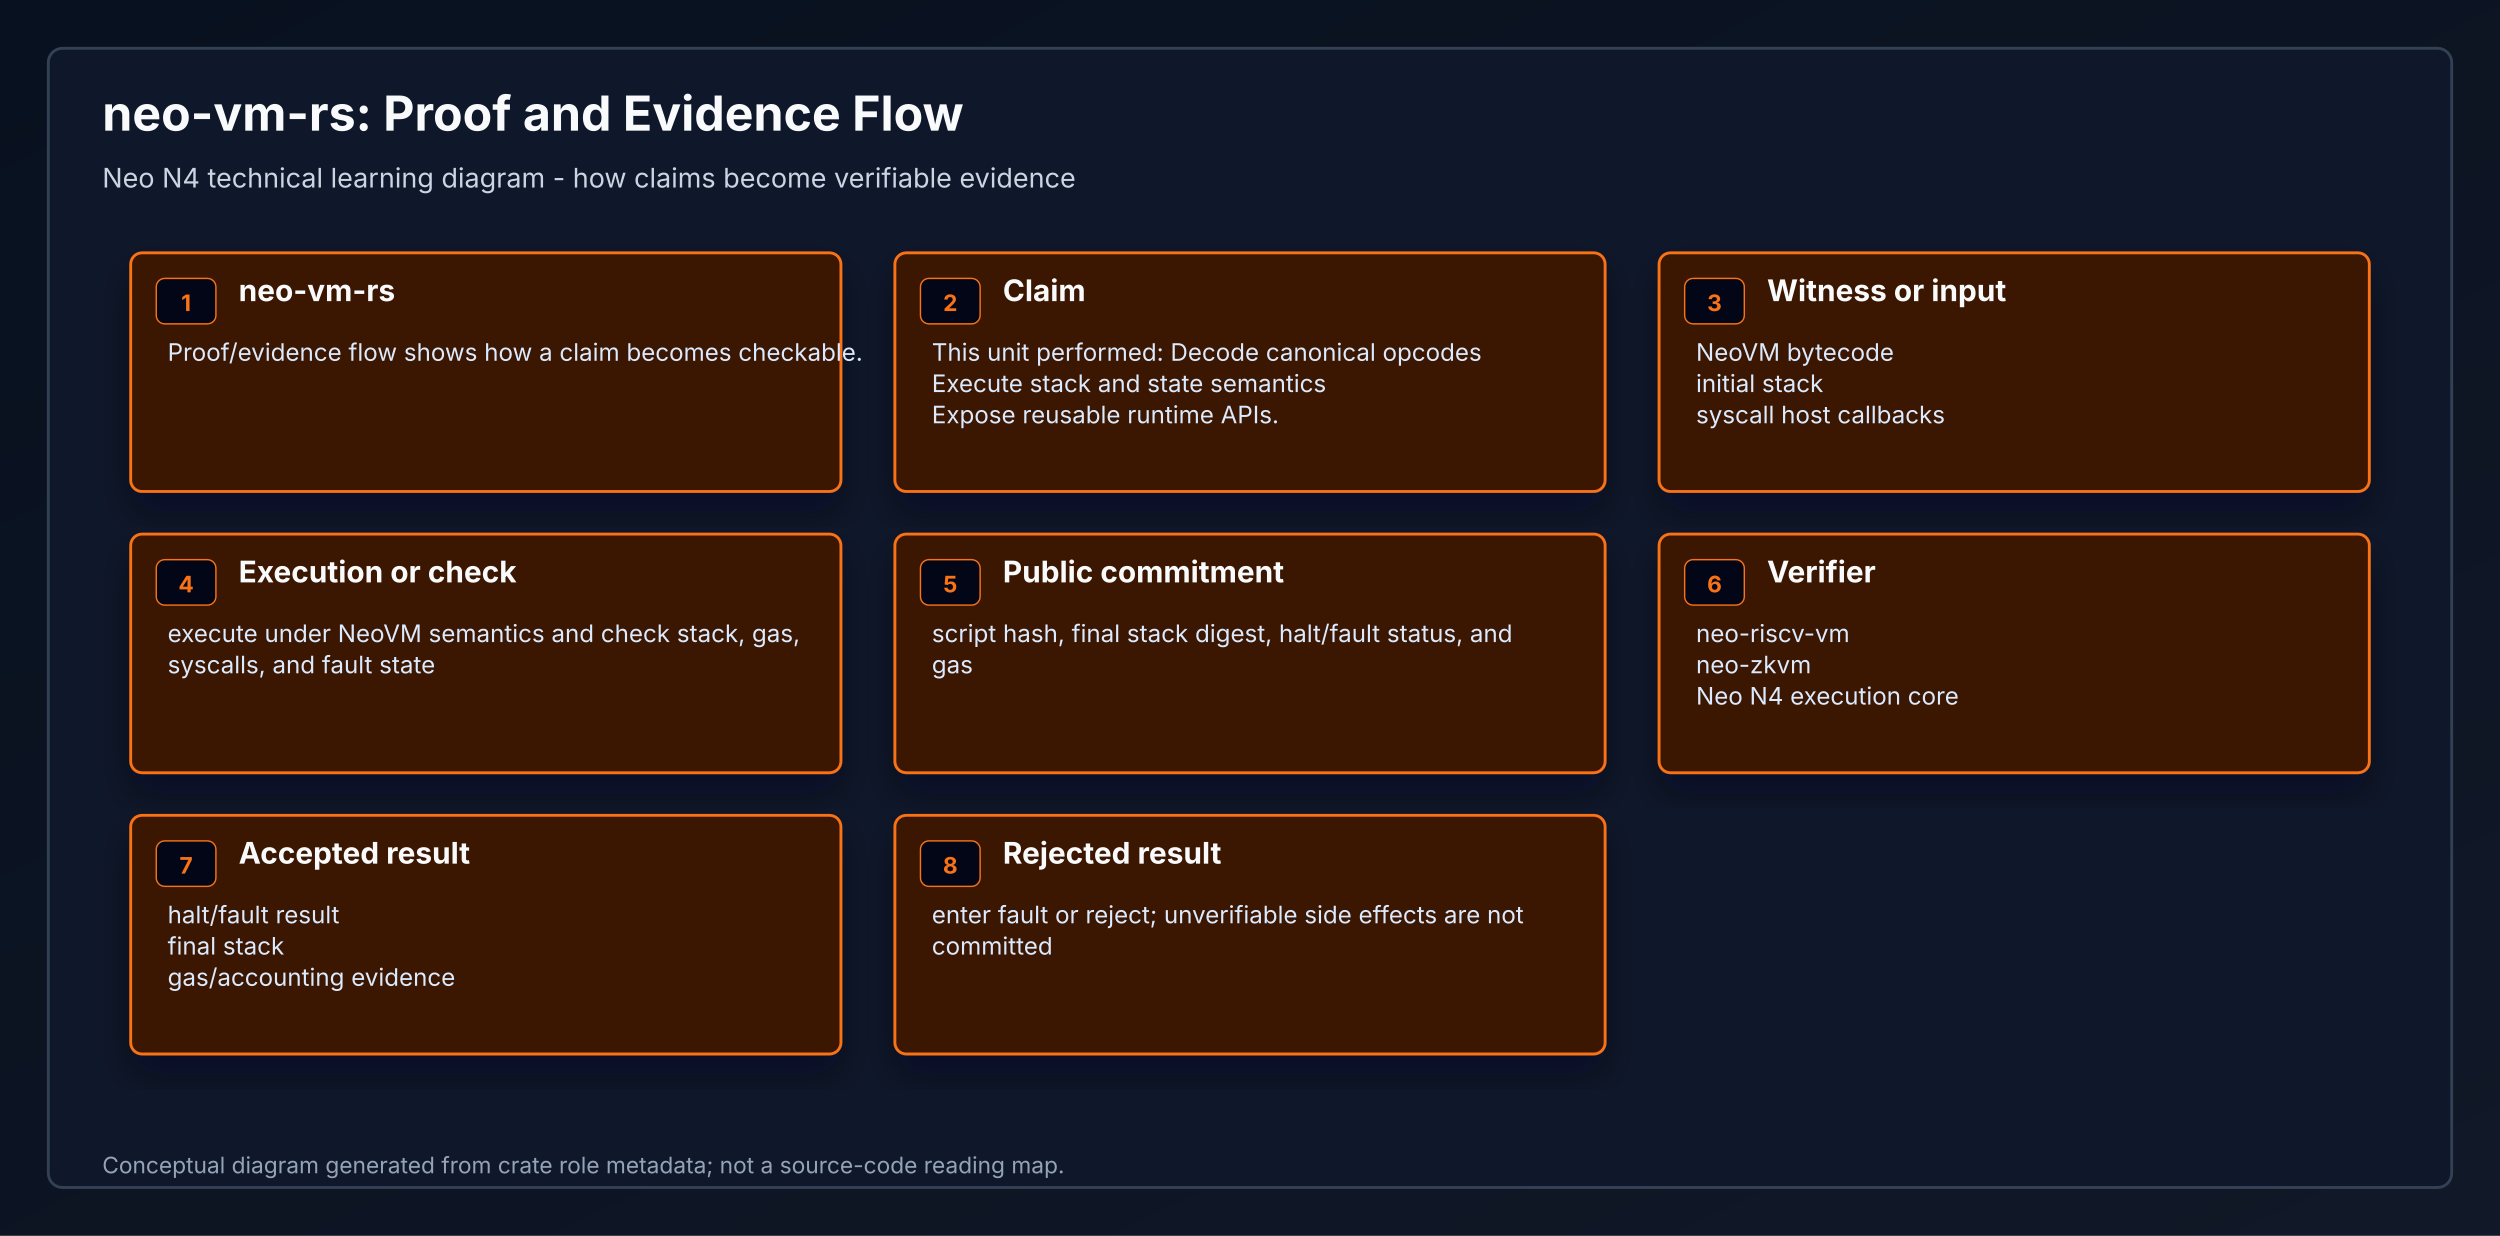
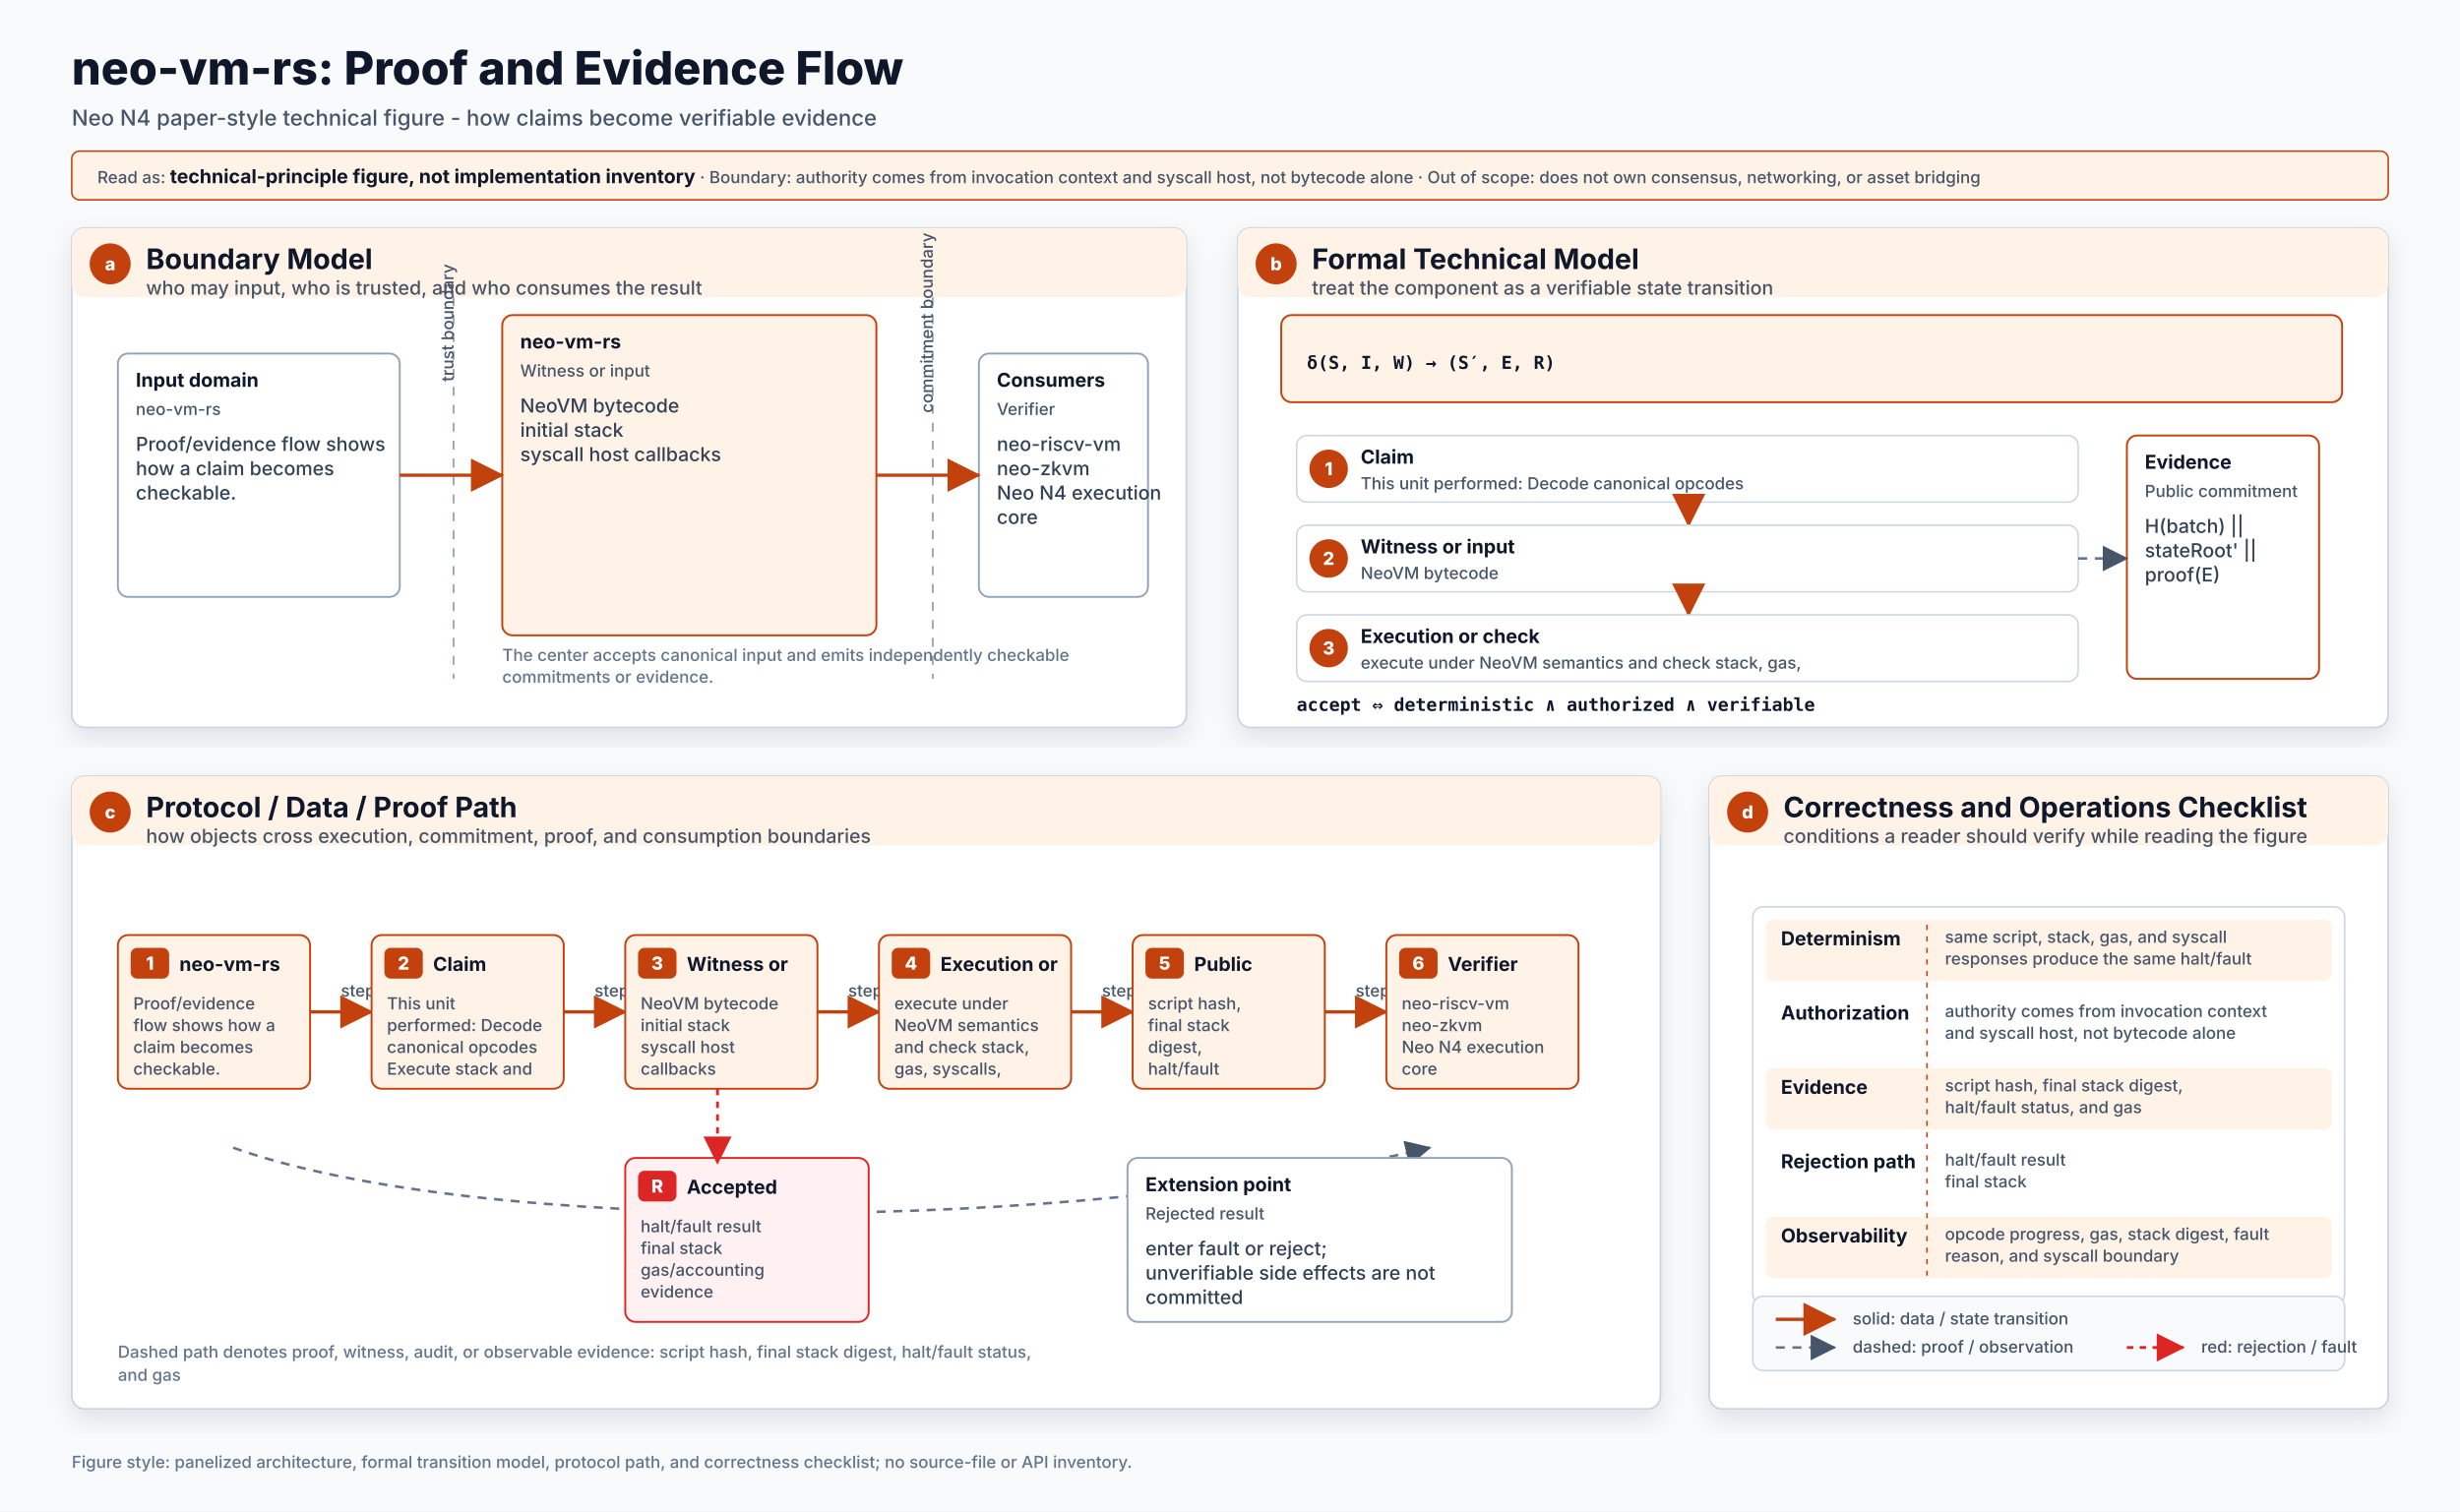
- <svg xmlns="http://www.w3.org/2000/svg" width="1760" height="870" viewBox="0 0 1760 870" role="img" aria-label="neo-vm-rs Proof and Evidence Flow">
+ <svg xmlns="http://www.w3.org/2000/svg" width="1920" height="1180" viewBox="0 0 1920 1180" role="img" aria-label="neo-vm-rs Proof and Evidence Flow">
  <defs>
-     <linearGradient id="bg" x1="0" y1="0" x2="1" y2="1">
-       <stop offset="0%" stop-color="#08111f" />
-       <stop offset="100%" stop-color="#111827" />
-     </linearGradient>
-     <filter id="shadow" x="-15%" y="-15%" width="130%" height="130%">
-       <feDropShadow dx="0" dy="14" stdDeviation="12" flood-color="#020617" flood-opacity="0.42" />
+     <marker id="arrow" viewBox="0 0 10 10" refX="9.4" refY="5" markerWidth="10" markerHeight="10" orient="auto">
+       <path d="M0,0 L10,5 L0,10 Z" fill="#475569" />
+     </marker>
+     <marker id="arrowAccent" viewBox="0 0 10 10" refX="9.4" refY="5" markerWidth="10" markerHeight="10" orient="auto">
+       <path d="M0,0 L10,5 L0,10 Z" fill="#c2410c" />
+     </marker>
+     <marker id="arrowFault" viewBox="0 0 10 10" refX="9.4" refY="5" markerWidth="10" markerHeight="10" orient="auto">
+       <path d="M0,0 L10,5 L0,10 Z" fill="#dc2626" />
+     </marker>
+     <filter id="paperShadow" x="-3%" y="-4%" width="106%" height="108%">
+       <feDropShadow dx="0" dy="8" stdDeviation="10" flood-color="#0f172a" flood-opacity="0.10" />
    </filter>
+     <style>
+ .bg{fill:#f8fafc}.panel{fill:#ffffff;stroke:#cbd5e1;stroke-width:1.5;filter:url(#paperShadow)}
+ .panelTitle{font:700 22px 'Inter','Segoe UI',Arial,sans-serif;fill:#0f172a}.panelSub{font:500 15px 'Inter','Segoe UI',Arial,sans-serif;fill:#475569}
+ .title{font:800 36px 'Inter','Segoe UI',Arial,sans-serif;fill:#0f172a}.subtitle{font:500 17px 'Inter','Segoe UI',Arial,sans-serif;fill:#475569}
+ .small{font:500 13px 'Inter','Segoe UI',Arial,sans-serif;fill:#475569}.body{font:500 15px 'Inter','Segoe UI',Arial,sans-serif;fill:#334155}
+ .bodyStrong{font:750 15px 'Inter','Segoe UI',Arial,sans-serif;fill:#0f172a}.mono{font:650 14px 'Cascadia Mono','SFMono-Regular',Consolas,monospace;fill:#0f172a}
+ .label{font:800 14px 'Inter','Segoe UI',Arial,sans-serif;fill:#ffffff}.caption{font:500 13px 'Inter','Segoe UI',Arial,sans-serif;fill:#64748b}
+ .arrow{stroke:#475569;stroke-width:2.2;fill:none;marker-end:url(#arrow)}.arrowAccent{stroke:#c2410c;stroke-width:2.6;fill:none;marker-end:url(#arrowAccent)}.arrowDash{stroke:#64748b;stroke-width:2;fill:none;stroke-dasharray:7 6;marker-end:url(#arrow)}.arrowFault{stroke:#dc2626;stroke-width:2.2;fill:none;stroke-dasharray:5 5;marker-end:url(#arrowFault)}
+ </style>
  </defs>
-   <rect width="1760" height="100%" fill="url(#bg)" />
-   <rect x="34" y="34" width="1692" height="802" rx="10" fill="#0f172a" stroke="#334155" stroke-width="2" />
-   <text x="72" y="92" fill="#f8fafc" font-family="Inter,Segoe UI,Arial,sans-serif" font-size="34" font-weight="700">neo-vm-rs: Proof and Evidence Flow</text>
-   <text x="72" y="132" fill="#cbd5e1" font-family="Inter,Segoe UI,Arial,sans-serif" font-size="19">Neo N4 technical learning diagram - how claims become verifiable evidence</text>
-   <rect x="92" y="178" width="500" height="168" rx="8" fill="#3b1700" stroke="#f97316" stroke-width="2" filter="url(#shadow)" />
-   <rect x="110" y="196" width="42" height="32" rx="6" fill="#020617" stroke="#f97316" stroke-width="1" />
-   <text x="131" y="219" text-anchor="middle" fill="#f97316" font-family="Inter,Segoe UI,Arial,sans-serif" font-size="16" font-weight="700">1</text>
-   <text x="168" y="212" fill="#f8fafc" font-family="Inter,Segoe UI,Arial,sans-serif" font-size="21" font-weight="700">neo-vm-rs</text>
-   <text x="118" y="254" fill="#dbeafe" font-family="Inter,Segoe UI,Arial,sans-serif" font-size="17">Proof/evidence flow shows how a claim becomes checkable.</text>
-   <rect x="630" y="178" width="500" height="168" rx="8" fill="#3b1700" stroke="#f97316" stroke-width="2" filter="url(#shadow)" />
-   <rect x="648" y="196" width="42" height="32" rx="6" fill="#020617" stroke="#f97316" stroke-width="1" />
-   <text x="669" y="219" text-anchor="middle" fill="#f97316" font-family="Inter,Segoe UI,Arial,sans-serif" font-size="16" font-weight="700">2</text>
-   <text x="706" y="212" fill="#f8fafc" font-family="Inter,Segoe UI,Arial,sans-serif" font-size="21" font-weight="700">Claim</text>
-   <text x="656" y="254" fill="#dbeafe" font-family="Inter,Segoe UI,Arial,sans-serif" font-size="17">This unit performed: Decode canonical opcodes</text>
-   <text x="656" y="276" fill="#dbeafe" font-family="Inter,Segoe UI,Arial,sans-serif" font-size="17">Execute stack and state semantics</text>
-   <text x="656" y="298" fill="#dbeafe" font-family="Inter,Segoe UI,Arial,sans-serif" font-size="17">Expose reusable runtime APIs.</text>
-   <rect x="1168" y="178" width="500" height="168" rx="8" fill="#3b1700" stroke="#f97316" stroke-width="2" filter="url(#shadow)" />
-   <rect x="1186" y="196" width="42" height="32" rx="6" fill="#020617" stroke="#f97316" stroke-width="1" />
-   <text x="1207" y="219" text-anchor="middle" fill="#f97316" font-family="Inter,Segoe UI,Arial,sans-serif" font-size="16" font-weight="700">3</text>
-   <text x="1244" y="212" fill="#f8fafc" font-family="Inter,Segoe UI,Arial,sans-serif" font-size="21" font-weight="700">Witness or input</text>
-   <text x="1194" y="254" fill="#dbeafe" font-family="Inter,Segoe UI,Arial,sans-serif" font-size="17">NeoVM bytecode</text>
-   <text x="1194" y="276" fill="#dbeafe" font-family="Inter,Segoe UI,Arial,sans-serif" font-size="17">initial stack</text>
-   <text x="1194" y="298" fill="#dbeafe" font-family="Inter,Segoe UI,Arial,sans-serif" font-size="17">syscall host callbacks</text>
-   <rect x="92" y="376" width="500" height="168" rx="8" fill="#3b1700" stroke="#f97316" stroke-width="2" filter="url(#shadow)" />
-   <rect x="110" y="394" width="42" height="32" rx="6" fill="#020617" stroke="#f97316" stroke-width="1" />
-   <text x="131" y="417" text-anchor="middle" fill="#f97316" font-family="Inter,Segoe UI,Arial,sans-serif" font-size="16" font-weight="700">4</text>
-   <text x="168" y="410" fill="#f8fafc" font-family="Inter,Segoe UI,Arial,sans-serif" font-size="21" font-weight="700">Execution or check</text>
-   <text x="118" y="452" fill="#dbeafe" font-family="Inter,Segoe UI,Arial,sans-serif" font-size="17">execute under NeoVM semantics and check stack, gas,</text>
-   <text x="118" y="474" fill="#dbeafe" font-family="Inter,Segoe UI,Arial,sans-serif" font-size="17">syscalls, and fault state</text>
-   <rect x="630" y="376" width="500" height="168" rx="8" fill="#3b1700" stroke="#f97316" stroke-width="2" filter="url(#shadow)" />
-   <rect x="648" y="394" width="42" height="32" rx="6" fill="#020617" stroke="#f97316" stroke-width="1" />
-   <text x="669" y="417" text-anchor="middle" fill="#f97316" font-family="Inter,Segoe UI,Arial,sans-serif" font-size="16" font-weight="700">5</text>
-   <text x="706" y="410" fill="#f8fafc" font-family="Inter,Segoe UI,Arial,sans-serif" font-size="21" font-weight="700">Public commitment</text>
-   <text x="656" y="452" fill="#dbeafe" font-family="Inter,Segoe UI,Arial,sans-serif" font-size="17">script hash, final stack digest, halt/fault status, and</text>
-   <text x="656" y="474" fill="#dbeafe" font-family="Inter,Segoe UI,Arial,sans-serif" font-size="17">gas</text>
-   <rect x="1168" y="376" width="500" height="168" rx="8" fill="#3b1700" stroke="#f97316" stroke-width="2" filter="url(#shadow)" />
-   <rect x="1186" y="394" width="42" height="32" rx="6" fill="#020617" stroke="#f97316" stroke-width="1" />
-   <text x="1207" y="417" text-anchor="middle" fill="#f97316" font-family="Inter,Segoe UI,Arial,sans-serif" font-size="16" font-weight="700">6</text>
-   <text x="1244" y="410" fill="#f8fafc" font-family="Inter,Segoe UI,Arial,sans-serif" font-size="21" font-weight="700">Verifier</text>
-   <text x="1194" y="452" fill="#dbeafe" font-family="Inter,Segoe UI,Arial,sans-serif" font-size="17">neo-riscv-vm</text>
-   <text x="1194" y="474" fill="#dbeafe" font-family="Inter,Segoe UI,Arial,sans-serif" font-size="17">neo-zkvm</text>
-   <text x="1194" y="496" fill="#dbeafe" font-family="Inter,Segoe UI,Arial,sans-serif" font-size="17">Neo N4 execution core</text>
-   <rect x="92" y="574" width="500" height="168" rx="8" fill="#3b1700" stroke="#f97316" stroke-width="2" filter="url(#shadow)" />
-   <rect x="110" y="592" width="42" height="32" rx="6" fill="#020617" stroke="#f97316" stroke-width="1" />
-   <text x="131" y="615" text-anchor="middle" fill="#f97316" font-family="Inter,Segoe UI,Arial,sans-serif" font-size="16" font-weight="700">7</text>
-   <text x="168" y="608" fill="#f8fafc" font-family="Inter,Segoe UI,Arial,sans-serif" font-size="21" font-weight="700">Accepted result</text>
-   <text x="118" y="650" fill="#dbeafe" font-family="Inter,Segoe UI,Arial,sans-serif" font-size="17">halt/fault result</text>
-   <text x="118" y="672" fill="#dbeafe" font-family="Inter,Segoe UI,Arial,sans-serif" font-size="17">final stack</text>
-   <text x="118" y="694" fill="#dbeafe" font-family="Inter,Segoe UI,Arial,sans-serif" font-size="17">gas/accounting evidence</text>
-   <rect x="630" y="574" width="500" height="168" rx="8" fill="#3b1700" stroke="#f97316" stroke-width="2" filter="url(#shadow)" />
-   <rect x="648" y="592" width="42" height="32" rx="6" fill="#020617" stroke="#f97316" stroke-width="1" />
-   <text x="669" y="615" text-anchor="middle" fill="#f97316" font-family="Inter,Segoe UI,Arial,sans-serif" font-size="16" font-weight="700">8</text>
-   <text x="706" y="608" fill="#f8fafc" font-family="Inter,Segoe UI,Arial,sans-serif" font-size="21" font-weight="700">Rejected result</text>
-   <text x="656" y="650" fill="#dbeafe" font-family="Inter,Segoe UI,Arial,sans-serif" font-size="17">enter fault or reject; unverifiable side effects are not</text>
-   <text x="656" y="672" fill="#dbeafe" font-family="Inter,Segoe UI,Arial,sans-serif" font-size="17">committed</text>
-   <text x="72" y="826" fill="#94a3b8" font-family="Inter,Segoe UI,Arial,sans-serif" font-size="16">Conceptual diagram generated from crate role metadata; not a source-code reading map.</text>
+   <rect class="bg" width="1920" height="1180" />
+   <text x="56" y="66" class="title">neo-vm-rs: Proof and Evidence Flow</text>
+   <text x="56" y="98" class="subtitle">Neo N4 paper-style technical figure - how claims become verifiable evidence</text>
+   <rect x="56" y="118" width="1808" height="38" rx="6" fill="#fff3e7" stroke="#c2410c" stroke-width="1.2" />
+   <text x="76" y="143" class="small">Read as: <tspan class="bodyStrong">technical-principle figure, not implementation inventory</tspan> · Boundary: authority comes from invocation context and syscall host, not bytecode alone · Out of scope: does not own consensus, networking, or asset bridging</text>
+   <rect x="56" y="178" width="870" height="390" rx="10" class="panel" />
+   <rect x="56" y="178" width="870" height="54" rx="10" fill="#fff3e7" stroke="#cbd5e1" stroke-width="0" />
+   <circle cx="86" cy="206" r="16" fill="#c2410c" />
+   <text x="86" y="211" text-anchor="middle" class="label">a</text>
+   <text x="114" y="210" class="panelTitle">Boundary Model</text>
+   <text x="114" y="230" class="panelSub">who may input, who is trusted, and who consumes the result</text>
+   <rect x="966" y="178" width="898" height="390" rx="10" class="panel" />
+   <rect x="966" y="178" width="898" height="54" rx="10" fill="#fff3e7" stroke="#cbd5e1" stroke-width="0" />
+   <circle cx="996" cy="206" r="16" fill="#c2410c" />
+   <text x="996" y="211" text-anchor="middle" class="label">b</text>
+   <text x="1024" y="210" class="panelTitle">Formal Technical Model</text>
+   <text x="1024" y="230" class="panelSub">treat the component as a verifiable state transition</text>
+   <rect x="56" y="606" width="1240" height="494" rx="10" class="panel" />
+   <rect x="56" y="606" width="1240" height="54" rx="10" fill="#fff3e7" stroke="#cbd5e1" stroke-width="0" />
+   <circle cx="86" cy="634" r="16" fill="#c2410c" />
+   <text x="86" y="639" text-anchor="middle" class="label">c</text>
+   <text x="114" y="638" class="panelTitle">Protocol / Data / Proof Path</text>
+   <text x="114" y="658" class="panelSub">how objects cross execution, commitment, proof, and consumption boundaries</text>
+   <rect x="1334" y="606" width="530" height="494" rx="10" class="panel" />
+   <rect x="1334" y="606" width="530" height="54" rx="10" fill="#fff3e7" stroke="#cbd5e1" stroke-width="0" />
+   <circle cx="1364" cy="634" r="16" fill="#c2410c" />
+   <text x="1364" y="639" text-anchor="middle" class="label">d</text>
+   <text x="1392" y="638" class="panelTitle">Correctness and Operations Checklist</text>
+   <text x="1392" y="658" class="panelSub">conditions a reader should verify while reading the figure</text>
+   <rect x="92" y="276" width="220" height="190" rx="8" fill="#ffffff" stroke="#94a3b8" stroke-width="1.5" />
+   <text x="106" y="302" class="bodyStrong">Input domain</text>
+   <text x="106" y="324" class="small">neo-vm-rs</text>
+   <text x="106" y="352" class="body">Proof/evidence flow shows</text>
+   <text x="106" y="371" class="body">how a claim becomes</text>
+   <text x="106" y="390" class="body">checkable.</text>
+   <line x1="354" y1="232" x2="354" y2="530" stroke="#94a3b8" stroke-width="1.4" stroke-dasharray="7 7" />
+   <text x="354" y="252" class="small" text-anchor="middle" transform="rotate(-90 354 252)">trust boundary</text>
+   <rect x="392" y="246" width="292" height="250" rx="8" fill="#fff3e7" stroke="#c2410c" stroke-width="1.5" />
+   <text x="406" y="272" class="bodyStrong">neo-vm-rs</text>
+   <text x="406" y="294" class="small">Witness or input</text>
+   <text x="406" y="322" class="body">NeoVM bytecode</text>
+   <text x="406" y="341" class="body">initial stack</text>
+   <text x="406" y="360" class="body">syscall host callbacks</text>
+   <line x1="728" y1="232" x2="728" y2="530" stroke="#94a3b8" stroke-width="1.4" stroke-dasharray="7 7" />
+   <text x="728" y="252" class="small" text-anchor="middle" transform="rotate(-90 728 252)">commitment boundary</text>
+   <rect x="764" y="276" width="132" height="190" rx="8" fill="#ffffff" stroke="#94a3b8" stroke-width="1.5" />
+   <text x="778" y="302" class="bodyStrong">Consumers</text>
+   <text x="778" y="324" class="small">Verifier</text>
+   <text x="778" y="352" class="body">neo-riscv-vm</text>
+   <text x="778" y="371" class="body">neo-zkvm</text>
+   <text x="778" y="390" class="body">Neo N4 execution</text>
+   <text x="778" y="409" class="body">core</text>
+   <path class="arrowAccent" d="M312 371 C338 371 358 371 392 371" />
+   <path class="arrowAccent" d="M684 371 C706 371 730 371 764 371" />
+   <text x="392" y="516" class="caption">The center accepts canonical input and emits independently checkable</text>
+   <text x="392" y="533" class="caption">commitments or evidence.</text>
+   <rect x="1000" y="246" width="828" height="68" rx="8" fill="#fff3e7" stroke="#c2410c" stroke-width="1.5" />
+   <text x="1020" y="288" class="mono">δ(S, I, W) → (S′, E, R)</text>
+   <rect x="1012" y="340" width="610" height="52" rx="8" fill="#ffffff" stroke="#cbd5e1" stroke-width="1.2" />
+   <circle cx="1037" cy="366" r="15" fill="#c2410c" />
+   <text x="1037" y="371" text-anchor="middle" class="label">1</text>
+   <text x="1062" y="362" class="bodyStrong">Claim</text>
+   <text x="1062" y="382" class="small">This unit performed: Decode canonical opcodes</text>
+   <path class="arrowAccent" d="M1318 392 L1318 410" />
+   <rect x="1012" y="410" width="610" height="52" rx="8" fill="#ffffff" stroke="#cbd5e1" stroke-width="1.2" />
+   <circle cx="1037" cy="436" r="15" fill="#c2410c" />
+   <text x="1037" y="441" text-anchor="middle" class="label">2</text>
+   <text x="1062" y="432" class="bodyStrong">Witness or input</text>
+   <text x="1062" y="452" class="small">NeoVM bytecode</text>
+   <path class="arrowAccent" d="M1318 462 L1318 480" />
+   <rect x="1012" y="480" width="610" height="52" rx="8" fill="#ffffff" stroke="#cbd5e1" stroke-width="1.2" />
+   <circle cx="1037" cy="506" r="15" fill="#c2410c" />
+   <text x="1037" y="511" text-anchor="middle" class="label">3</text>
+   <text x="1062" y="502" class="bodyStrong">Execution or check</text>
+   <text x="1062" y="522" class="small">execute under NeoVM semantics and check stack, gas,</text>
+   <rect x="1660" y="340" width="150" height="190" rx="8" fill="#ffffff" stroke="#c2410c" stroke-width="1.5" />
+   <text x="1674" y="366" class="bodyStrong">Evidence</text>
+   <text x="1674" y="388" class="small">Public commitment</text>
+   <text x="1674" y="416" class="body">H(batch) ||</text>
+   <text x="1674" y="435" class="body">stateRoot' ||</text>
+   <text x="1674" y="454" class="body">proof(E)</text>
+   <path class="arrowDash" d="M1622 436 C1642 436 1648 436 1660 436" />
+   <text x="1012" y="555" class="mono">accept ⇔ deterministic ∧ authorized ∧ verifiable</text>
+   <rect x="92" y="730" width="150" height="120" rx="8" fill="#fff3e7" stroke="#c2410c" stroke-width="1.5" />
+   <rect x="102" y="740" width="30" height="24" rx="5" fill="#c2410c" />
+   <text x="117" y="757" text-anchor="middle" class="label">1</text>
+   <text x="140" y="758" class="bodyStrong">neo-vm-rs</text>
+   <text x="104" y="788" class="small">Proof/evidence</text>
+   <text x="104" y="805" class="small">flow shows how a</text>
+   <text x="104" y="822" class="small">claim becomes</text>
+   <text x="104" y="839" class="small">checkable.</text>
+   <path class="arrowAccent" d="M242 790 L290 790" />
+   <text x="266" y="778" class="small">step 1</text>
+   <rect x="290" y="730" width="150" height="120" rx="8" fill="#fff3e7" stroke="#c2410c" stroke-width="1.5" />
+   <rect x="300" y="740" width="30" height="24" rx="5" fill="#c2410c" />
+   <text x="315" y="757" text-anchor="middle" class="label">2</text>
+   <text x="338" y="758" class="bodyStrong">Claim</text>
+   <text x="302" y="788" class="small">This unit</text>
+   <text x="302" y="805" class="small">performed: Decode</text>
+   <text x="302" y="822" class="small">canonical opcodes</text>
+   <text x="302" y="839" class="small">Execute stack and</text>
+   <path class="arrowAccent" d="M440 790 L488 790" />
+   <text x="464" y="778" class="small">step 2</text>
+   <rect x="488" y="730" width="150" height="120" rx="8" fill="#fff3e7" stroke="#c2410c" stroke-width="1.5" />
+   <rect x="498" y="740" width="30" height="24" rx="5" fill="#c2410c" />
+   <text x="513" y="757" text-anchor="middle" class="label">3</text>
+   <text x="536" y="758" class="bodyStrong">Witness or</text>
+   <text x="500" y="788" class="small">NeoVM bytecode</text>
+   <text x="500" y="805" class="small">initial stack</text>
+   <text x="500" y="822" class="small">syscall host</text>
+   <text x="500" y="839" class="small">callbacks</text>
+   <path class="arrowAccent" d="M638 790 L686 790" />
+   <text x="662" y="778" class="small">step 3</text>
+   <rect x="686" y="730" width="150" height="120" rx="8" fill="#fff3e7" stroke="#c2410c" stroke-width="1.5" />
+   <rect x="696" y="740" width="30" height="24" rx="5" fill="#c2410c" />
+   <text x="711" y="757" text-anchor="middle" class="label">4</text>
+   <text x="734" y="758" class="bodyStrong">Execution or</text>
+   <text x="698" y="788" class="small">execute under</text>
+   <text x="698" y="805" class="small">NeoVM semantics</text>
+   <text x="698" y="822" class="small">and check stack,</text>
+   <text x="698" y="839" class="small">gas, syscalls,</text>
+   <path class="arrowAccent" d="M836 790 L884 790" />
+   <text x="860" y="778" class="small">step 4</text>
+   <rect x="884" y="730" width="150" height="120" rx="8" fill="#fff3e7" stroke="#c2410c" stroke-width="1.5" />
+   <rect x="894" y="740" width="30" height="24" rx="5" fill="#c2410c" />
+   <text x="909" y="757" text-anchor="middle" class="label">5</text>
+   <text x="932" y="758" class="bodyStrong">Public</text>
+   <text x="896" y="788" class="small">script hash,</text>
+   <text x="896" y="805" class="small">final stack</text>
+   <text x="896" y="822" class="small">digest,</text>
+   <text x="896" y="839" class="small">halt/fault</text>
+   <path class="arrowAccent" d="M1034 790 L1082 790" />
+   <text x="1058" y="778" class="small">step 5</text>
+   <rect x="1082" y="730" width="150" height="120" rx="8" fill="#fff3e7" stroke="#c2410c" stroke-width="1.5" />
+   <rect x="1092" y="740" width="30" height="24" rx="5" fill="#c2410c" />
+   <text x="1107" y="757" text-anchor="middle" class="label">6</text>
+   <text x="1130" y="758" class="bodyStrong">Verifier</text>
+   <text x="1094" y="788" class="small">neo-riscv-vm</text>
+   <text x="1094" y="805" class="small">neo-zkvm</text>
+   <text x="1094" y="822" class="small">Neo N4 execution</text>
+   <text x="1094" y="839" class="small">core</text>
+   <path class="arrowDash" d="M182 896 C372 964 832 964 1116 896" />
+   <rect x="488" y="904" width="190" height="128" rx="8" fill="#fff1f2" stroke="#dc2626" stroke-width="1.5" />
+   <rect x="498" y="914" width="30" height="24" rx="5" fill="#dc2626" />
+   <text x="513" y="931" text-anchor="middle" class="label">R</text>
+   <text x="536" y="932" class="bodyStrong">Accepted</text>
+   <text x="500" y="962" class="small">halt/fault result</text>
+   <text x="500" y="979" class="small">final stack</text>
+   <text x="500" y="996" class="small">gas/accounting</text>
+   <text x="500" y="1013" class="small">evidence</text>
+   <path class="arrowFault" d="M560 850 L560 908" />
+   <rect x="880" y="904" width="300" height="128" rx="8" fill="#ffffff" stroke="#94a3b8" stroke-width="1.5" />
+   <text x="894" y="930" class="bodyStrong">Extension point</text>
+   <text x="894" y="952" class="small">Rejected result</text>
+   <text x="894" y="980" class="body">enter fault or reject;</text>
+   <text x="894" y="999" class="body">unverifiable side effects are not</text>
+   <text x="894" y="1018" class="body">committed</text>
+   <text x="92" y="1060" class="caption">Dashed path denotes proof, witness, audit, or observable evidence: script hash, final stack digest, halt/fault status,</text>
+   <text x="92" y="1078" class="caption">and gas</text>
+   <rect x="1368" y="708" width="462" height="310" rx="8" fill="#ffffff" stroke="#cbd5e1" stroke-width="1.2" />
+   <rect x="1378" y="718" width="442" height="48" rx="6" fill="#fff3e7" />
+   <text x="1390" y="738" class="bodyStrong">Determinism</text>
+   <text x="1518" y="736" class="small">same script, stack, gas, and syscall</text>
+   <text x="1518" y="753" class="small">responses produce the same halt/fault</text>
+   <rect x="1378" y="776" width="442" height="48" rx="6" fill="#ffffff" />
+   <text x="1390" y="796" class="bodyStrong">Authorization</text>
+   <text x="1518" y="794" class="small">authority comes from invocation context</text>
+   <text x="1518" y="811" class="small">and syscall host, not bytecode alone</text>
+   <rect x="1378" y="834" width="442" height="48" rx="6" fill="#fff3e7" />
+   <text x="1390" y="854" class="bodyStrong">Evidence</text>
+   <text x="1518" y="852" class="small">script hash, final stack digest,</text>
+   <text x="1518" y="869" class="small">halt/fault status, and gas</text>
+   <rect x="1378" y="892" width="442" height="48" rx="6" fill="#ffffff" />
+   <text x="1390" y="912" class="bodyStrong">Rejection path</text>
+   <text x="1518" y="910" class="small">halt/fault result</text>
+   <text x="1518" y="927" class="small">final stack</text>
+   <rect x="1378" y="950" width="442" height="48" rx="6" fill="#fff3e7" />
+   <text x="1390" y="970" class="bodyStrong">Observability</text>
+   <text x="1518" y="968" class="small">opcode progress, gas, stack digest, fault</text>
+   <text x="1518" y="985" class="small">reason, and syscall boundary</text>
+   <line x1="1504" y1="722" x2="1504" y2="998" stroke="#c2410c" stroke-width="1.2" stroke-dasharray="4 5" />
+   <rect x="1368" y="1012" width="462" height="58" rx="8" fill="#f8fafc" stroke="#cbd5e1" stroke-width="1.2" />
+   <line x1="1386" y1="1030" x2="1432" y2="1030" stroke="#c2410c" stroke-width="2.6" marker-end="url(#arrowAccent)" />
+   <text x="1446" y="1034" class="small">solid: data / state transition</text>
+   <line x1="1386" y1="1052" x2="1432" y2="1052" stroke="#64748b" stroke-width="2" stroke-dasharray="7 6" marker-end="url(#arrow)" />
+   <text x="1446" y="1056" class="small">dashed: proof / observation</text>
+   <line x1="1660" y1="1052" x2="1704" y2="1052" stroke="#dc2626" stroke-width="2.2" stroke-dasharray="5 5" marker-end="url(#arrowFault)" />
+   <text x="1718" y="1056" class="small">red: rejection / fault</text>
+   <text x="56" y="1146" class="caption">Figure style: panelized architecture, formal transition model, protocol path, and correctness checklist; no source-file or API inventory.</text>
</svg>
